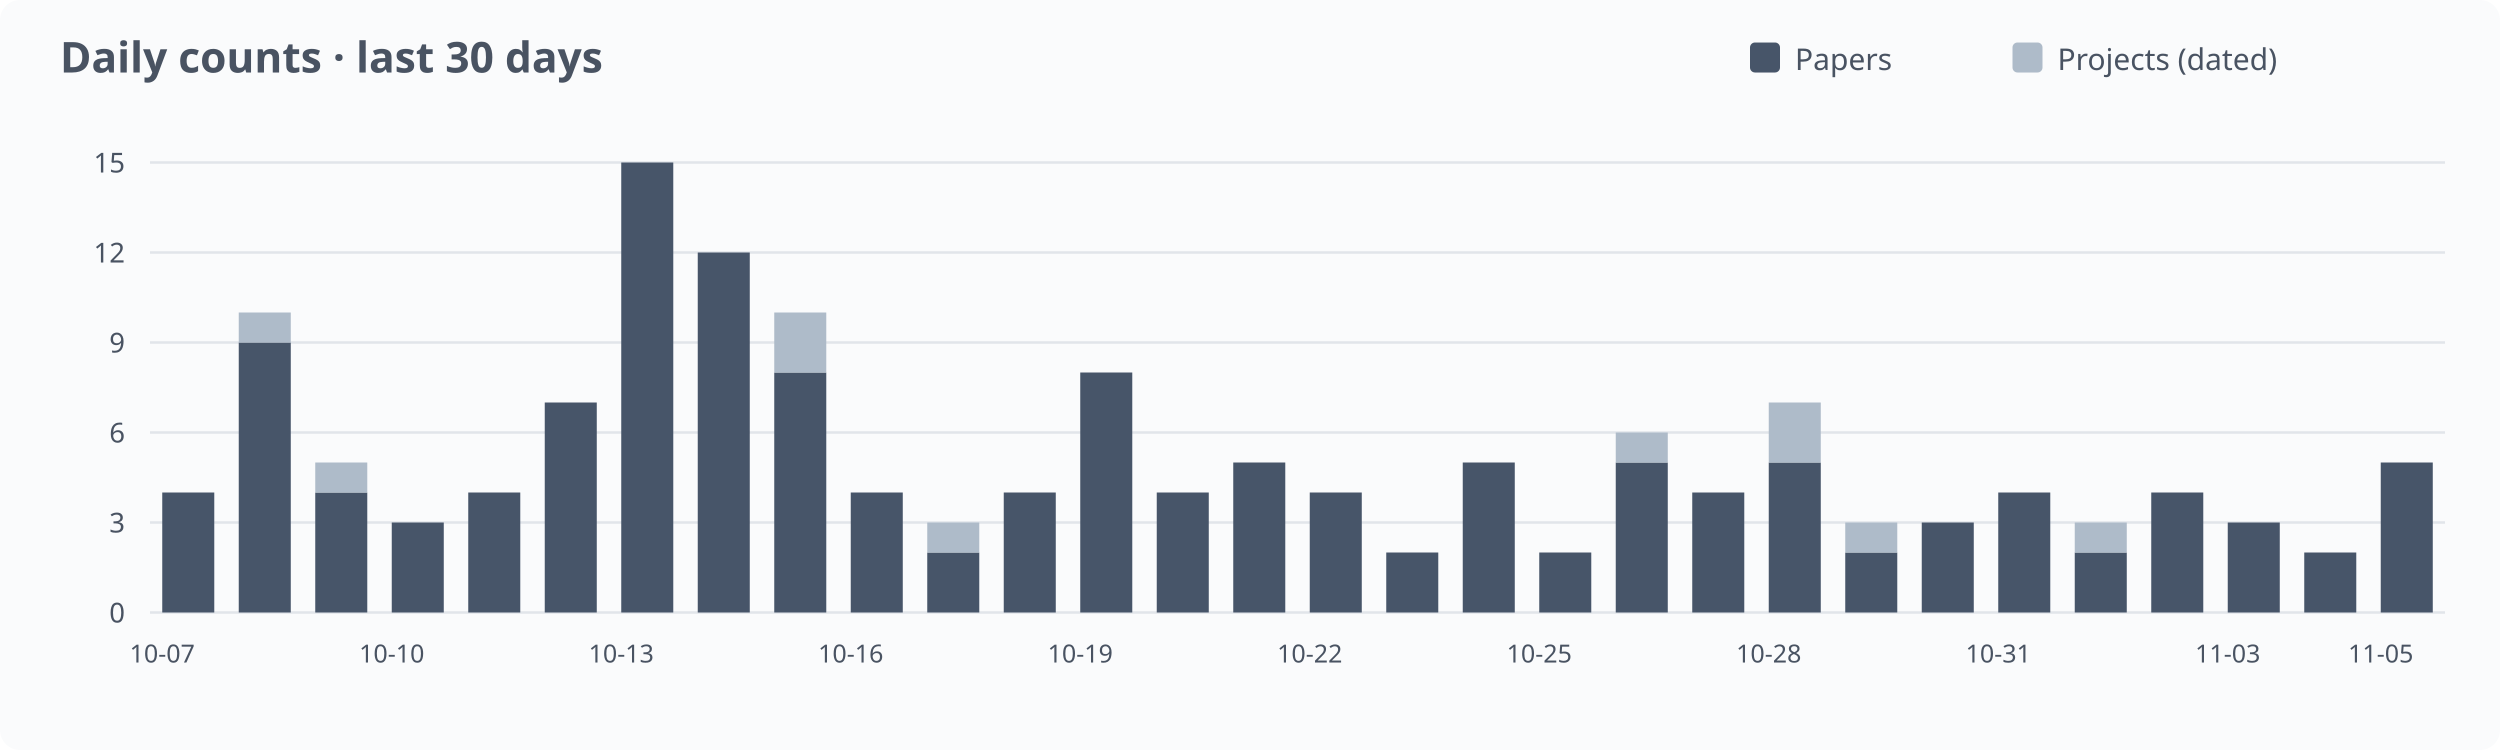
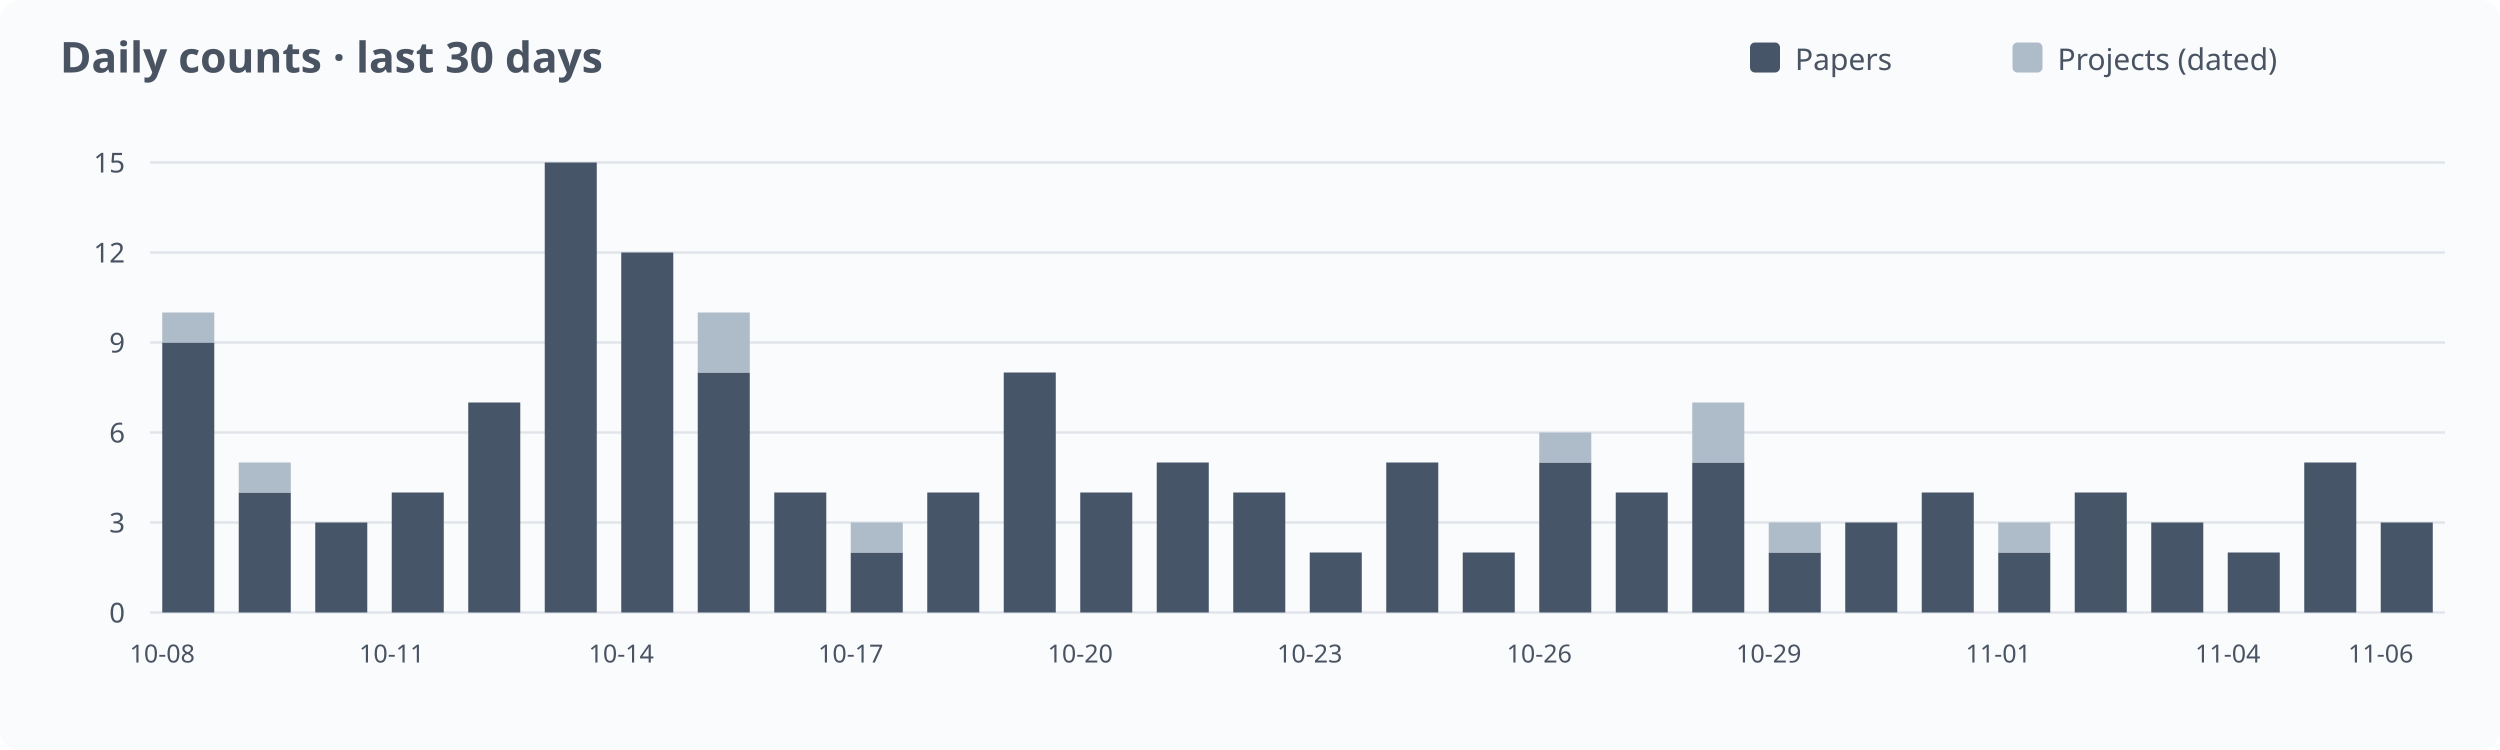
<svg xmlns="http://www.w3.org/2000/svg" width="1000" height="300" viewBox="0 0 1000 300" role="img" aria-labelledby="title desc">
  <rect width="100%" height="100%" rx="8" fill="#fafbfc" />
  <g font-family="system-ui,sans-serif" fill="#495362">
    <text x="24" y="29" font-size="17" font-weight="600">Daily counts · last 30 days</text>
    <rect x="700" y="17" width="12" height="12" rx="2" fill="#475569" />
    <text x="718" y="28" font-size="12">Papers</text>
    <rect x="805" y="17" width="12" height="12" rx="2" fill="#aebbc9" />
    <text x="823" y="28" font-size="12">Projects (dated)</text>
    <path d="M60 245.0H978" stroke="#e1e5ea" />
    <text x="50" y="249.0" text-anchor="end" font-size="11">0</text>
    <path d="M60 209.0H978" stroke="#e1e5ea" />
    <text x="50" y="213.0" text-anchor="end" font-size="11">3</text>
    <path d="M60 173.0H978" stroke="#e1e5ea" />
    <text x="50" y="177.0" text-anchor="end" font-size="11">6</text>
    <path d="M60 137.0H978" stroke="#e1e5ea" />
    <text x="50" y="141.0" text-anchor="end" font-size="11">9</text>
    <path d="M60 101.0H978" stroke="#e1e5ea" />
    <text x="50" y="105.0" text-anchor="end" font-size="11">12</text>
    <path d="M60 65.0H978" stroke="#e1e5ea" />
    <text x="50" y="69.0" text-anchor="end" font-size="11">15</text>
-     <rect x="64.90" y="197.00" width="20.81" height="48.00" fill="#475569" />
-     <rect x="64.90" y="197.00" width="20.81" height="0.00" fill="#aebbc9" />
-     <text x="64.90" y="265" text-anchor="middle" font-size="10">10-07</text>
-     <rect x="95.50" y="137.00" width="20.81" height="108.00" fill="#475569" />
-     <rect x="95.50" y="125.00" width="20.81" height="12.00" fill="#aebbc9" />
-     <rect x="126.10" y="197.00" width="20.81" height="48.00" fill="#475569" />
-     <rect x="126.10" y="185.00" width="20.81" height="12.00" fill="#aebbc9" />
-     <rect x="156.70" y="209.00" width="20.81" height="36.00" fill="#475569" />
-     <rect x="156.70" y="209.00" width="20.81" height="0.00" fill="#aebbc9" />
-     <text x="156.70" y="265" text-anchor="middle" font-size="10">10-10</text>
-     <rect x="187.30" y="197.00" width="20.81" height="48.00" fill="#475569" />
-     <rect x="187.30" y="197.00" width="20.81" height="0.00" fill="#aebbc9" />
-     <rect x="217.90" y="161.00" width="20.81" height="84.00" fill="#475569" />
-     <rect x="217.90" y="161.00" width="20.81" height="0.00" fill="#aebbc9" />
-     <rect x="248.50" y="65.00" width="20.81" height="180.00" fill="#475569" />
-     <rect x="248.50" y="65.00" width="20.81" height="0.00" fill="#aebbc9" />
-     <text x="248.50" y="265" text-anchor="middle" font-size="10">10-13</text>
-     <rect x="279.10" y="101.00" width="20.81" height="144.00" fill="#475569" />
-     <rect x="279.10" y="101.00" width="20.81" height="0.00" fill="#aebbc9" />
-     <rect x="309.70" y="149.00" width="20.81" height="96.00" fill="#475569" />
-     <rect x="309.70" y="125.00" width="20.81" height="24.00" fill="#aebbc9" />
-     <rect x="340.30" y="197.00" width="20.81" height="48.00" fill="#475569" />
-     <rect x="340.30" y="197.00" width="20.81" height="0.00" fill="#aebbc9" />
-     <text x="340.30" y="265" text-anchor="middle" font-size="10">10-16</text>
-     <rect x="370.90" y="221.00" width="20.81" height="24.00" fill="#475569" />
-     <rect x="370.90" y="209.00" width="20.81" height="12.00" fill="#aebbc9" />
-     <rect x="401.50" y="197.00" width="20.81" height="48.00" fill="#475569" />
-     <rect x="401.50" y="197.00" width="20.81" height="0.00" fill="#aebbc9" />
-     <rect x="432.10" y="149.00" width="20.81" height="96.00" fill="#475569" />
-     <rect x="432.10" y="149.00" width="20.81" height="0.00" fill="#aebbc9" />
-     <text x="432.10" y="265" text-anchor="middle" font-size="10">10-19</text>
-     <rect x="462.70" y="197.00" width="20.81" height="48.00" fill="#475569" />
-     <rect x="462.70" y="197.00" width="20.81" height="0.00" fill="#aebbc9" />
-     <rect x="493.30" y="185.00" width="20.81" height="60.00" fill="#475569" />
-     <rect x="493.30" y="185.00" width="20.81" height="0.00" fill="#aebbc9" />
-     <rect x="523.90" y="197.00" width="20.81" height="48.00" fill="#475569" />
-     <rect x="523.90" y="197.00" width="20.81" height="0.00" fill="#aebbc9" />
-     <text x="523.90" y="265" text-anchor="middle" font-size="10">10-22</text>
-     <rect x="554.50" y="221.00" width="20.81" height="24.00" fill="#475569" />
-     <rect x="554.50" y="221.00" width="20.81" height="0.00" fill="#aebbc9" />
-     <rect x="585.10" y="185.00" width="20.81" height="60.00" fill="#475569" />
-     <rect x="585.10" y="185.00" width="20.81" height="0.00" fill="#aebbc9" />
-     <rect x="615.70" y="221.00" width="20.81" height="24.00" fill="#475569" />
-     <rect x="615.70" y="221.00" width="20.81" height="0.00" fill="#aebbc9" />
-     <text x="615.70" y="265" text-anchor="middle" font-size="10">10-25</text>
-     <rect x="646.30" y="185.00" width="20.81" height="60.00" fill="#475569" />
-     <rect x="646.30" y="173.00" width="20.81" height="12.00" fill="#aebbc9" />
-     <rect x="676.90" y="197.00" width="20.81" height="48.00" fill="#475569" />
-     <rect x="676.90" y="197.00" width="20.81" height="0.00" fill="#aebbc9" />
-     <rect x="707.50" y="185.00" width="20.81" height="60.00" fill="#475569" />
-     <rect x="707.50" y="161.00" width="20.81" height="24.00" fill="#aebbc9" />
-     <text x="707.50" y="265" text-anchor="middle" font-size="10">10-28</text>
-     <rect x="738.10" y="221.00" width="20.81" height="24.00" fill="#475569" />
-     <rect x="738.10" y="209.00" width="20.81" height="12.00" fill="#aebbc9" />
-     <rect x="768.70" y="209.00" width="20.81" height="36.00" fill="#475569" />
-     <rect x="768.70" y="209.00" width="20.81" height="0.00" fill="#aebbc9" />
-     <rect x="799.30" y="197.00" width="20.81" height="48.00" fill="#475569" />
-     <rect x="799.30" y="197.00" width="20.81" height="0.00" fill="#aebbc9" />
-     <text x="799.30" y="265" text-anchor="middle" font-size="10">10-31</text>
-     <rect x="829.90" y="221.00" width="20.81" height="24.00" fill="#475569" />
-     <rect x="829.90" y="209.00" width="20.81" height="12.00" fill="#aebbc9" />
-     <rect x="860.50" y="197.00" width="20.81" height="48.00" fill="#475569" />
-     <rect x="860.50" y="197.00" width="20.81" height="0.00" fill="#aebbc9" />
-     <rect x="891.10" y="209.00" width="20.81" height="36.00" fill="#475569" />
-     <rect x="891.10" y="209.00" width="20.81" height="0.00" fill="#aebbc9" />
-     <text x="891.10" y="265" text-anchor="middle" font-size="10">11-03</text>
-     <rect x="921.70" y="221.00" width="20.81" height="24.00" fill="#475569" />
-     <rect x="921.70" y="221.00" width="20.81" height="0.00" fill="#aebbc9" />
-     <rect x="952.30" y="185.00" width="20.81" height="60.00" fill="#475569" />
-     <rect x="952.30" y="185.00" width="20.81" height="0.00" fill="#aebbc9" />
-     <text x="952.30" y="265" text-anchor="middle" font-size="10">11-05</text>
+     <rect x="64.90" y="137.00" width="20.81" height="108.00" fill="#475569" />
+     <rect x="64.90" y="125.00" width="20.81" height="12.00" fill="#aebbc9" />
+     <text x="64.90" y="265" text-anchor="middle" font-size="10">10-08</text>
+     <rect x="95.50" y="197.00" width="20.81" height="48.00" fill="#475569" />
+     <rect x="95.50" y="185.00" width="20.81" height="12.00" fill="#aebbc9" />
+     <rect x="126.10" y="209.00" width="20.81" height="36.00" fill="#475569" />
+     <rect x="126.10" y="209.00" width="20.81" height="0.00" fill="#aebbc9" />
+     <rect x="156.70" y="197.00" width="20.81" height="48.00" fill="#475569" />
+     <rect x="156.70" y="197.00" width="20.81" height="0.00" fill="#aebbc9" />
+     <text x="156.70" y="265" text-anchor="middle" font-size="10">10-11</text>
+     <rect x="187.30" y="161.00" width="20.81" height="84.00" fill="#475569" />
+     <rect x="187.30" y="161.00" width="20.81" height="0.00" fill="#aebbc9" />
+     <rect x="217.90" y="65.00" width="20.81" height="180.00" fill="#475569" />
+     <rect x="217.90" y="65.00" width="20.81" height="0.00" fill="#aebbc9" />
+     <rect x="248.50" y="101.00" width="20.81" height="144.00" fill="#475569" />
+     <rect x="248.50" y="101.00" width="20.81" height="0.00" fill="#aebbc9" />
+     <text x="248.50" y="265" text-anchor="middle" font-size="10">10-14</text>
+     <rect x="279.10" y="149.00" width="20.81" height="96.00" fill="#475569" />
+     <rect x="279.10" y="125.00" width="20.81" height="24.00" fill="#aebbc9" />
+     <rect x="309.70" y="197.00" width="20.81" height="48.00" fill="#475569" />
+     <rect x="309.70" y="197.00" width="20.81" height="0.00" fill="#aebbc9" />
+     <rect x="340.30" y="221.00" width="20.81" height="24.00" fill="#475569" />
+     <rect x="340.30" y="209.00" width="20.81" height="12.00" fill="#aebbc9" />
+     <text x="340.30" y="265" text-anchor="middle" font-size="10">10-17</text>
+     <rect x="370.90" y="197.00" width="20.81" height="48.00" fill="#475569" />
+     <rect x="370.90" y="197.00" width="20.81" height="0.00" fill="#aebbc9" />
+     <rect x="401.50" y="149.00" width="20.81" height="96.00" fill="#475569" />
+     <rect x="401.50" y="149.00" width="20.81" height="0.00" fill="#aebbc9" />
+     <rect x="432.10" y="197.00" width="20.81" height="48.00" fill="#475569" />
+     <rect x="432.10" y="197.00" width="20.81" height="0.00" fill="#aebbc9" />
+     <text x="432.10" y="265" text-anchor="middle" font-size="10">10-20</text>
+     <rect x="462.70" y="185.00" width="20.81" height="60.00" fill="#475569" />
+     <rect x="462.70" y="185.00" width="20.81" height="0.00" fill="#aebbc9" />
+     <rect x="493.30" y="197.00" width="20.81" height="48.00" fill="#475569" />
+     <rect x="493.30" y="197.00" width="20.81" height="0.00" fill="#aebbc9" />
+     <rect x="523.90" y="221.00" width="20.81" height="24.00" fill="#475569" />
+     <rect x="523.90" y="221.00" width="20.81" height="0.00" fill="#aebbc9" />
+     <text x="523.90" y="265" text-anchor="middle" font-size="10">10-23</text>
+     <rect x="554.50" y="185.00" width="20.81" height="60.00" fill="#475569" />
+     <rect x="554.50" y="185.00" width="20.81" height="0.00" fill="#aebbc9" />
+     <rect x="585.10" y="221.00" width="20.81" height="24.00" fill="#475569" />
+     <rect x="585.10" y="221.00" width="20.81" height="0.00" fill="#aebbc9" />
+     <rect x="615.70" y="185.00" width="20.81" height="60.00" fill="#475569" />
+     <rect x="615.70" y="173.00" width="20.81" height="12.00" fill="#aebbc9" />
+     <text x="615.70" y="265" text-anchor="middle" font-size="10">10-26</text>
+     <rect x="646.30" y="197.00" width="20.81" height="48.00" fill="#475569" />
+     <rect x="646.30" y="197.00" width="20.81" height="0.00" fill="#aebbc9" />
+     <rect x="676.90" y="185.00" width="20.81" height="60.00" fill="#475569" />
+     <rect x="676.90" y="161.00" width="20.81" height="24.00" fill="#aebbc9" />
+     <rect x="707.50" y="221.00" width="20.81" height="24.00" fill="#475569" />
+     <rect x="707.50" y="209.00" width="20.81" height="12.00" fill="#aebbc9" />
+     <text x="707.50" y="265" text-anchor="middle" font-size="10">10-29</text>
+     <rect x="738.10" y="209.00" width="20.81" height="36.00" fill="#475569" />
+     <rect x="738.10" y="209.00" width="20.81" height="0.00" fill="#aebbc9" />
+     <rect x="768.70" y="197.00" width="20.81" height="48.00" fill="#475569" />
+     <rect x="768.70" y="197.00" width="20.81" height="0.00" fill="#aebbc9" />
+     <rect x="799.30" y="221.00" width="20.81" height="24.00" fill="#475569" />
+     <rect x="799.30" y="209.00" width="20.81" height="12.00" fill="#aebbc9" />
+     <text x="799.30" y="265" text-anchor="middle" font-size="10">11-01</text>
+     <rect x="829.90" y="197.00" width="20.81" height="48.00" fill="#475569" />
+     <rect x="829.90" y="197.00" width="20.81" height="0.00" fill="#aebbc9" />
+     <rect x="860.50" y="209.00" width="20.81" height="36.00" fill="#475569" />
+     <rect x="860.50" y="209.00" width="20.81" height="0.00" fill="#aebbc9" />
+     <rect x="891.10" y="221.00" width="20.81" height="24.00" fill="#475569" />
+     <rect x="891.10" y="221.00" width="20.81" height="0.00" fill="#aebbc9" />
+     <text x="891.10" y="265" text-anchor="middle" font-size="10">11-04</text>
+     <rect x="921.70" y="185.00" width="20.81" height="60.00" fill="#475569" />
+     <rect x="921.70" y="185.00" width="20.81" height="0.00" fill="#aebbc9" />
+     <rect x="952.30" y="209.00" width="20.81" height="36.00" fill="#475569" />
+     <rect x="952.30" y="209.00" width="20.81" height="0.00" fill="#aebbc9" />
+     <text x="952.30" y="265" text-anchor="middle" font-size="10">11-06</text>
  </g>
</svg>
